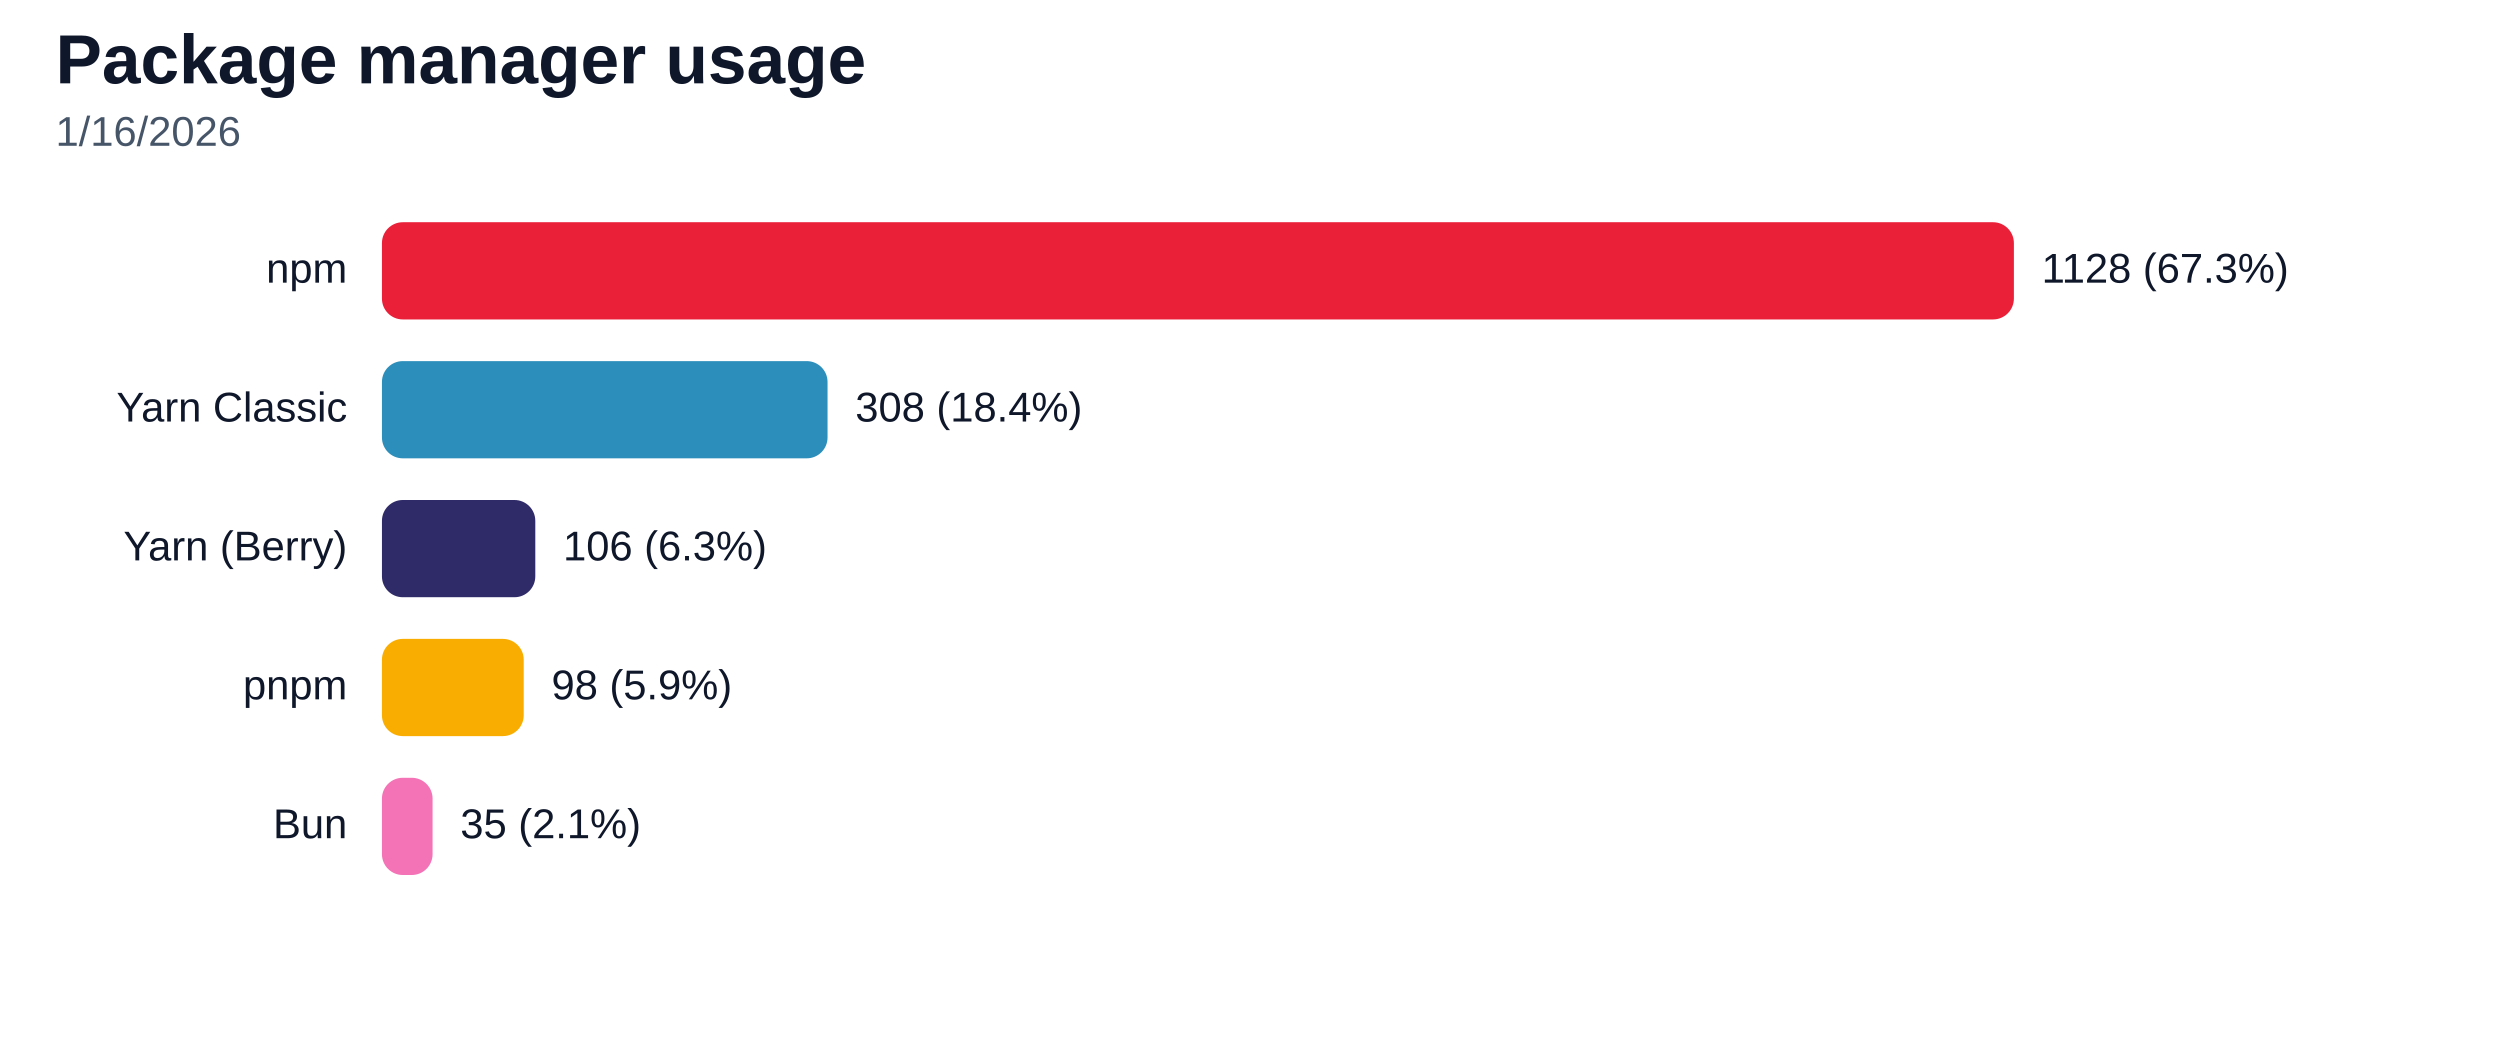
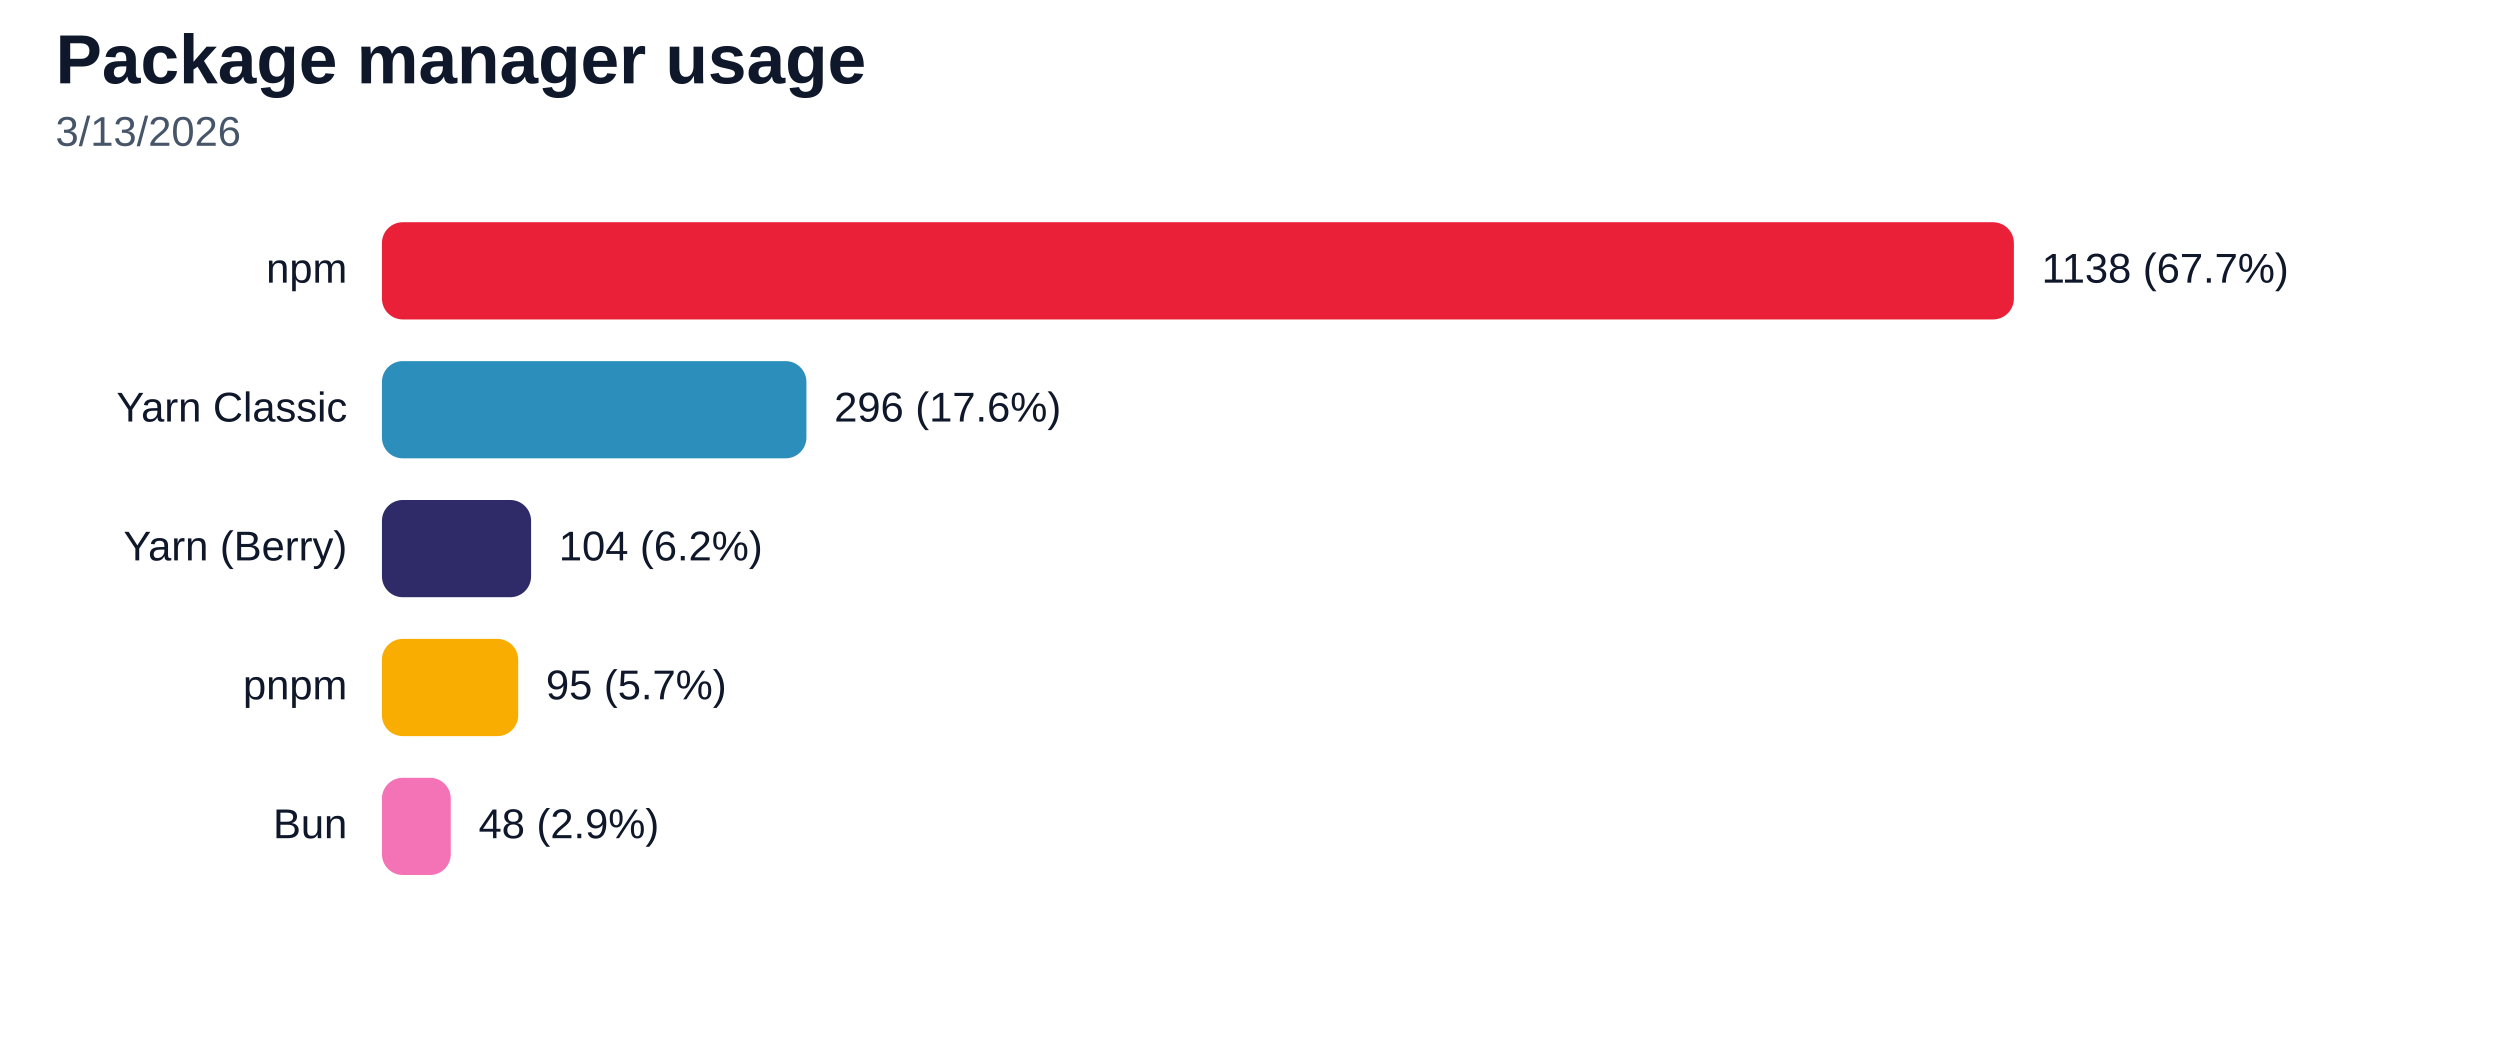
<svg xmlns="http://www.w3.org/2000/svg" width="720" height="300" viewBox="0 0 720 300" role="img" aria-label="Package manager usage">
  <style>
    text { font-family: "Helvetica Neue", Arial, sans-serif; }
    .title { font-size: 20px; font-weight: 700; fill: #0f172a; }
    .subtitle { font-size: 12px; fill: #475569; }
    .footer { font-size: 12px; fill: #94a3b8; }
    .label { font-size: 12px; text-anchor: end; fill: #0f172a; }
    .value { font-size: 12px; fill: #0f172a; }
  </style>
  <text class="title" x="16" y="24">Package manager usage</text>
-   <text class="subtitle" x="16" y="42">1/16/2026</text>
+   <text class="subtitle" x="16" y="42">3/13/2026</text>
  <g class="bars">
    <g class="bar" data-label="npm">
      <text class="label" x="100" y="78" dominant-baseline="middle">npm</text>
      <rect x="110" y="64" width="470" height="28" rx="6" fill="#ea2039" />
-       <text class="value" x="588" y="78" dominant-baseline="middle">1128 (67.3%)</text>
+       <text class="value" x="588" y="78" dominant-baseline="middle">1138 (67.7%)</text>
    </g>
    <g class="bar" data-label="yarn_classic">
      <text class="label" x="100" y="118" dominant-baseline="middle">Yarn Classic</text>
-       <rect x="110" y="104" width="128.333" height="28" rx="6" fill="#2c8ebb" />
-       <text class="value" x="246.333" y="118" dominant-baseline="middle">308 (18.4%)</text>
+       <rect x="110" y="104" width="122.25" height="28" rx="6" fill="#2c8ebb" />
+       <text class="value" x="240.25" y="118" dominant-baseline="middle">296 (17.6%)</text>
    </g>
    <g class="bar" data-label="yarn_modern">
      <text class="label" x="100" y="158" dominant-baseline="middle">Yarn (Berry)</text>
-       <rect x="110" y="144" width="44.167" height="28" rx="6" fill="#2f2a68" />
-       <text class="value" x="162.167" y="158" dominant-baseline="middle">106 (6.3%)</text>
+       <rect x="110" y="144" width="42.953" height="28" rx="6" fill="#2f2a68" />
+       <text class="value" x="160.953" y="158" dominant-baseline="middle">104 (6.2%)</text>
    </g>
    <g class="bar" data-label="pnpm">
      <text class="label" x="100" y="198" dominant-baseline="middle">pnpm</text>
-       <rect x="110" y="184" width="40.833" height="28" rx="6" fill="#f9ad00" />
-       <text class="value" x="158.833" y="198" dominant-baseline="middle">98 (5.9%)</text>
+       <rect x="110" y="184" width="39.236" height="28" rx="6" fill="#f9ad00" />
+       <text class="value" x="157.236" y="198" dominant-baseline="middle">95 (5.7%)</text>
    </g>
    <g class="bar" data-label="bun">
      <text class="label" x="100" y="238" dominant-baseline="middle">Bun</text>
-       <rect x="110" y="224" width="14.583" height="28" rx="6" fill="#f472b6" />
-       <text class="value" x="132.583" y="238" dominant-baseline="middle">35 (2.1%)</text>
+       <rect x="110" y="224" width="19.824" height="28" rx="6" fill="#f472b6" />
+       <text class="value" x="137.824" y="238" dominant-baseline="middle">48 (2.9%)</text>
    </g>
  </g>
</svg>
